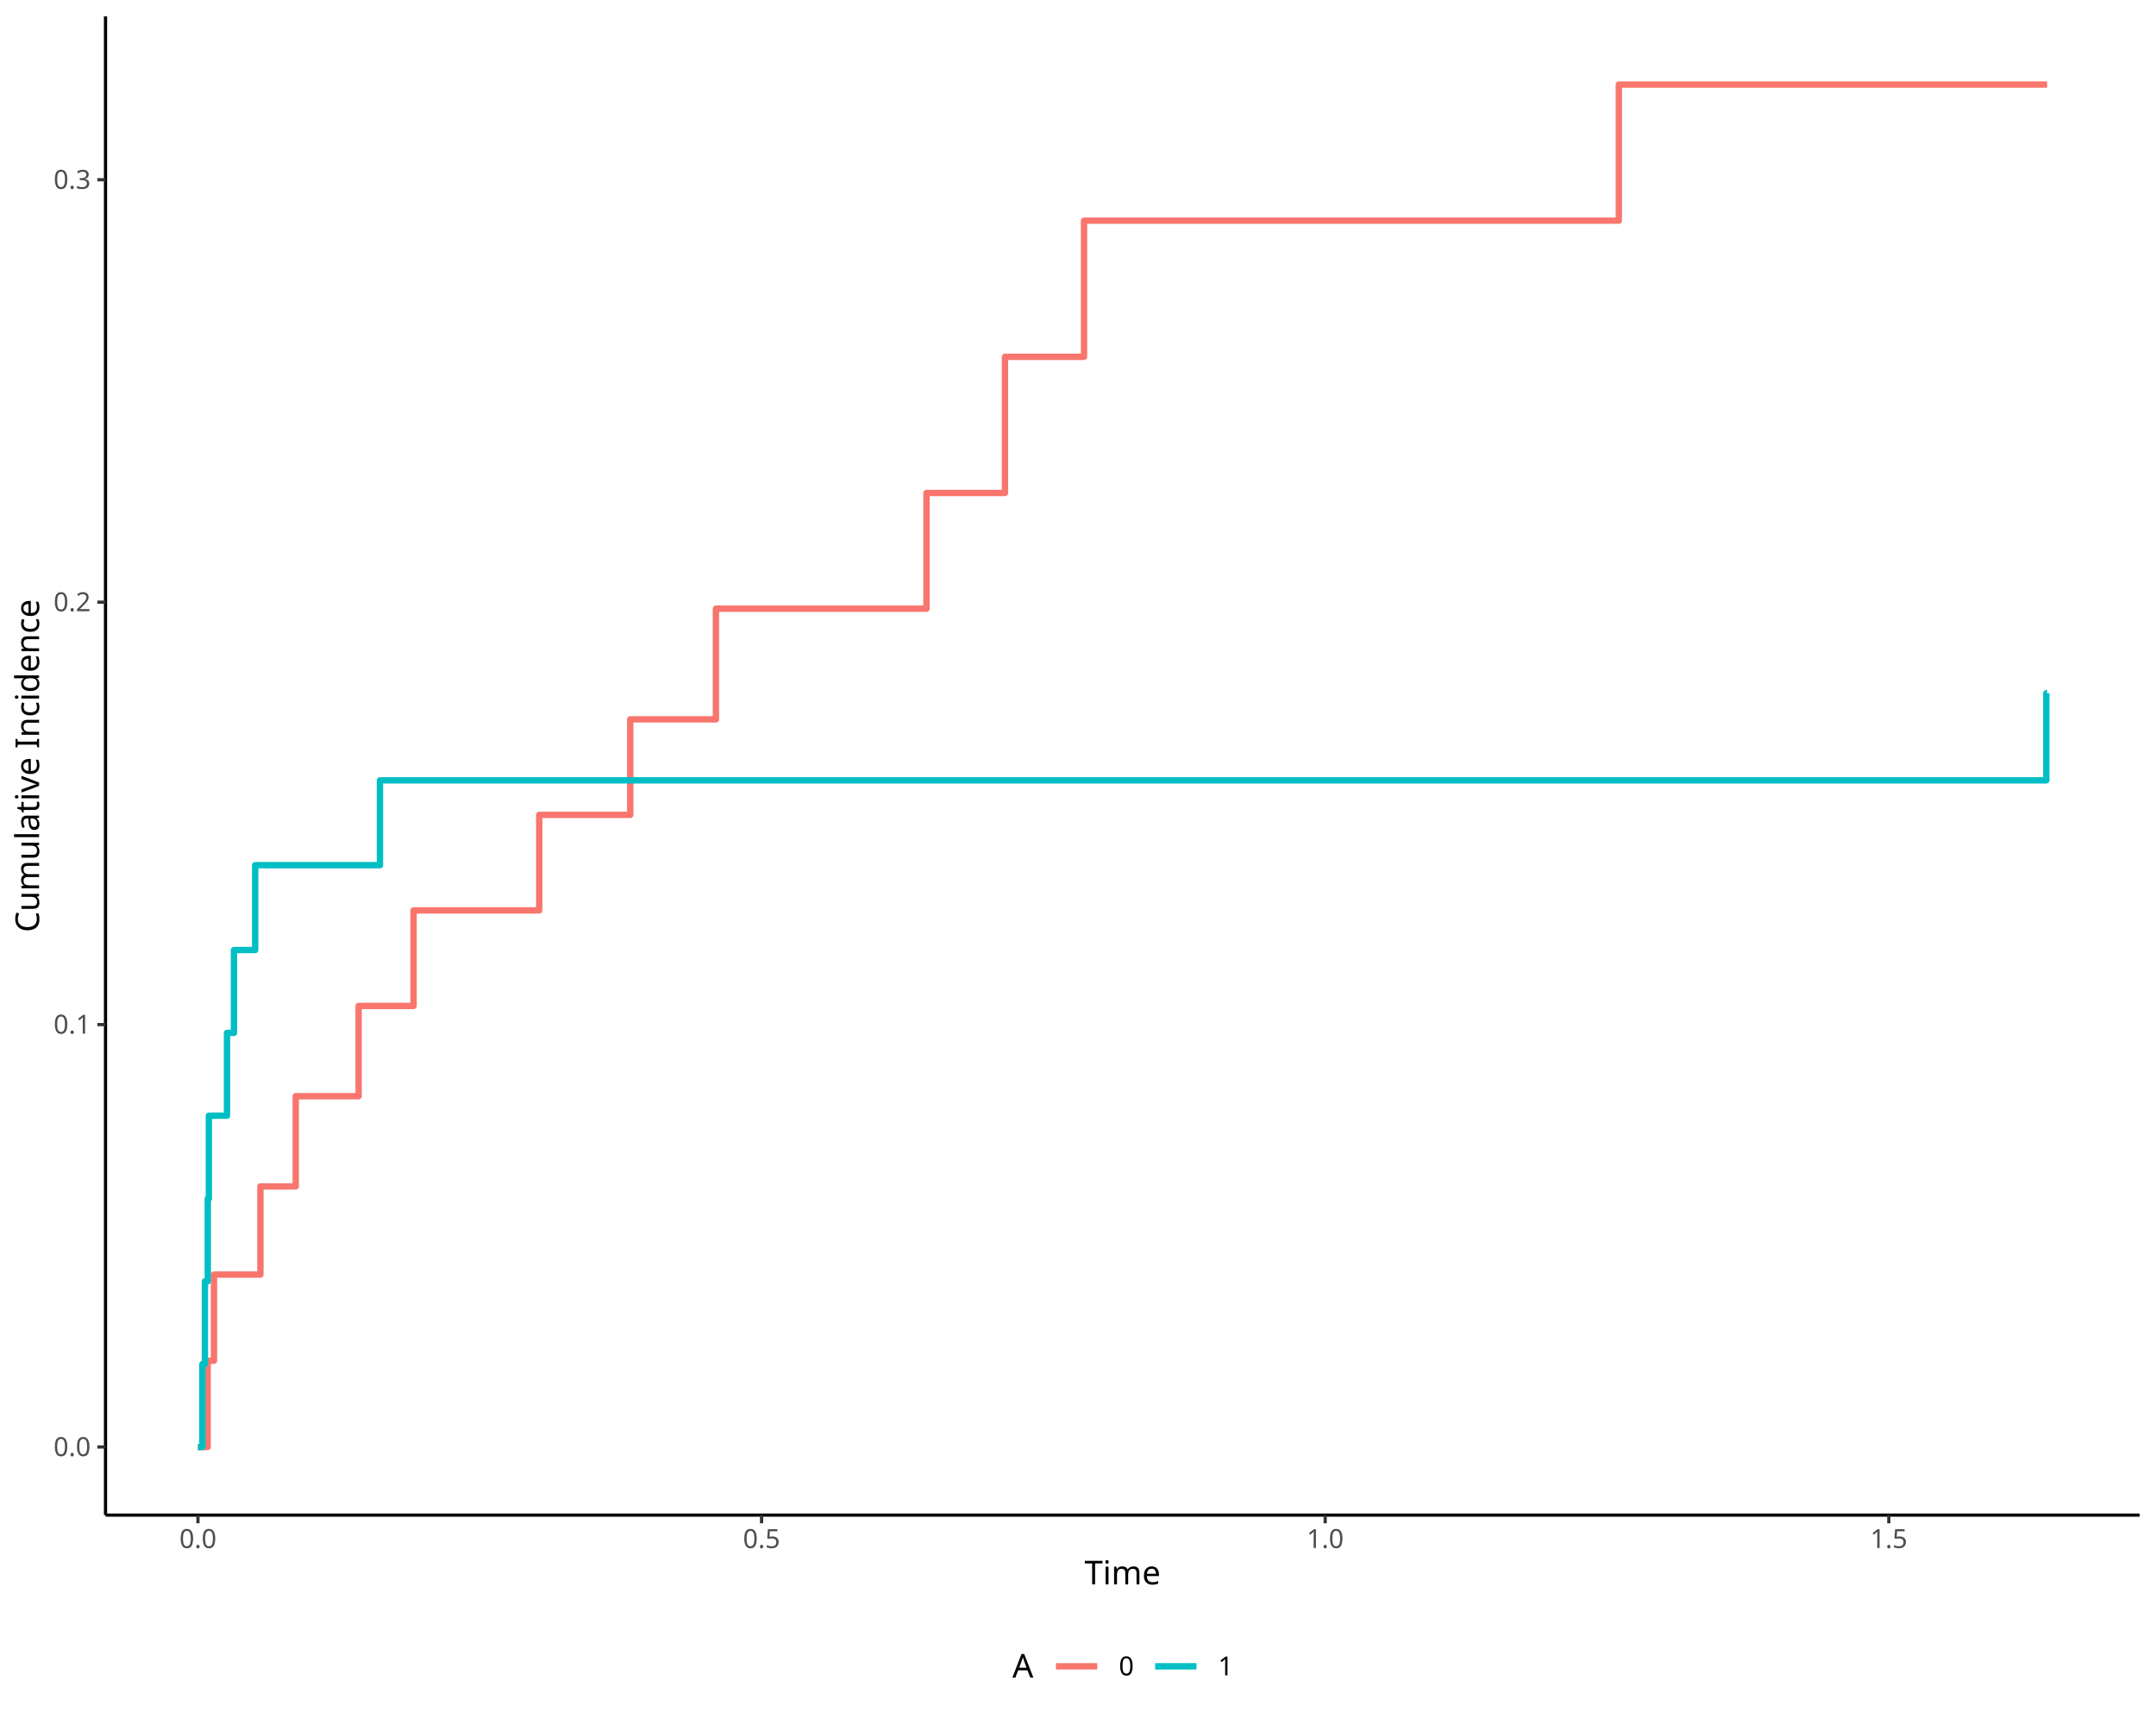
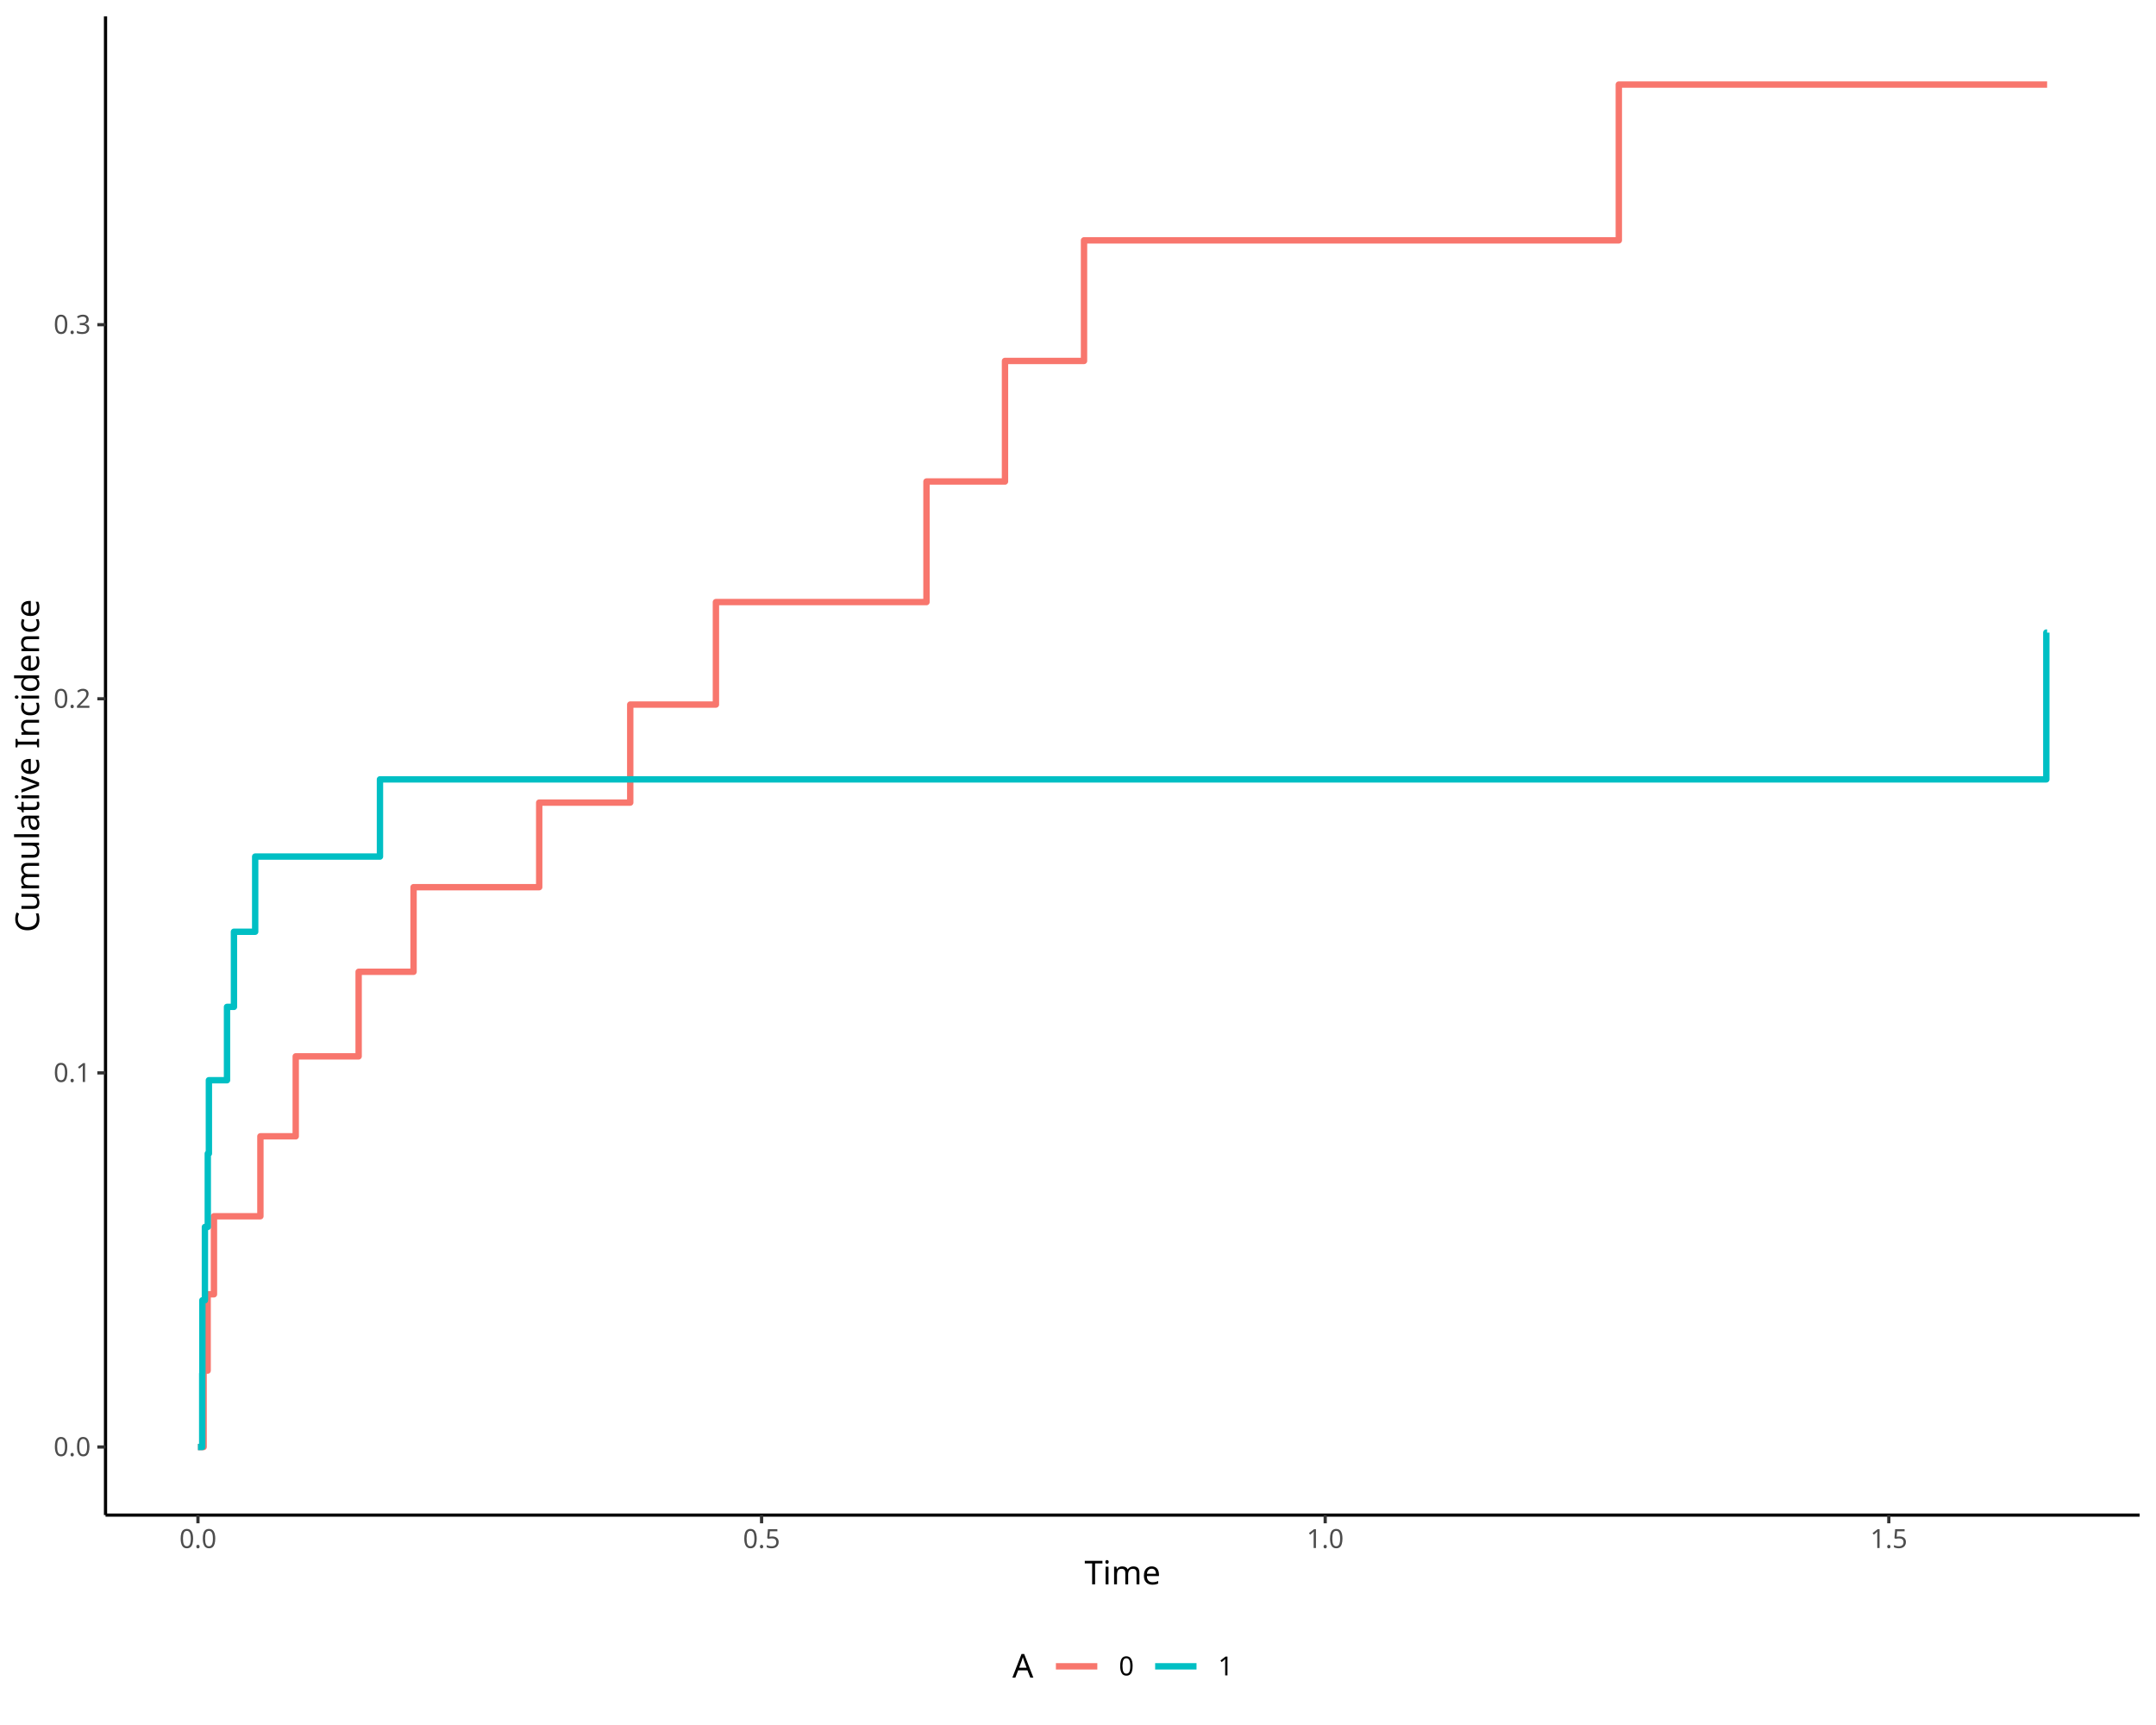
<svg xmlns="http://www.w3.org/2000/svg" class="svglite" data-engine-version="2.0" width="720.00pt" height="576.00pt" viewBox="0 0 720.00 576.00">
  <defs>
    <style type="text/css">
    .svglite line, .svglite polyline, .svglite polygon, .svglite path, .svglite rect, .svglite circle {
      fill: none;
      stroke: #000000;
      stroke-linecap: round;
      stroke-linejoin: round;
      stroke-miterlimit: 10.00;
    }
  </style>
  </defs>
  <rect width="100%" height="100%" style="stroke: none; fill: #FFFFFF;" />
  <defs>
    <clipPath id="cpMC4wMHw3MjAuMDB8MC4wMHw1NzYuMDA=">
      <rect x="0.00" y="0.00" width="720.00" height="576.00" />
    </clipPath>
  </defs>
  <g clip-path="url(#cpMC4wMHw3MjAuMDB8MC4wMHw1NzYuMDA=)">
    <rect x="0.00" y="0.00" width="720.00" height="576.00" style="stroke-width: 1.07; stroke: #FFFFFF; fill: #FFFFFF;" />
  </g>
  <defs>
    <clipPath id="cpMzUuMjR8NzE0LjUyfDUuNDh8NTA1Ljkx">
      <rect x="35.24" y="5.48" width="679.28" height="500.44" />
    </clipPath>
  </defs>
  <g clip-path="url(#cpMzUuMjR8NzE0LjUyfDUuNDh8NTA1Ljkx)">
    <rect x="35.24" y="5.48" width="679.28" height="500.44" style="stroke-width: 1.07; stroke: none; fill: #FFFFFF;" />
-     <polyline points="66.11,483.17 66.87,483.17 66.87,483.17 67.53,483.17 67.53,483.17 67.58,483.17 67.58,483.17 68.00,483.17 68.00,483.17 68.26,483.17 68.26,483.17 68.43,483.17 68.43,483.17 69.34,483.17 69.34,454.38 69.39,454.38 69.39,454.38 69.76,454.38 69.76,454.38 70.95,454.38 70.95,454.38 71.45,454.38 71.45,425.60 71.96,425.60 71.96,425.60 72.49,425.60 72.49,425.60 73.28,425.60 73.28,425.60 75.81,425.60 75.81,425.60 78.13,425.60 78.13,425.60 78.19,425.60 78.19,425.60 85.22,425.60 85.22,425.60 86.96,425.60 86.96,396.17 90.26,396.17 90.26,396.17 93.72,396.17 93.72,396.17 95.24,396.17 95.24,396.17 98.76,396.17 98.76,366.03 114.24,366.03 114.24,366.03 119.77,366.03 119.77,335.89 126.89,335.89 126.89,335.89 128.72,335.89 128.72,335.89 129.46,335.89 129.46,335.89 136.32,335.89 136.32,335.89 138.11,335.89 138.11,304.00 143.21,304.00 143.21,304.00 158.55,304.00 158.55,304.00 180.07,304.00 180.07,272.10 192.10,272.10 192.10,272.10 200.76,272.10 200.76,272.10 210.47,272.10 210.47,240.21 239.08,240.21 239.08,203.25 241.47,203.25 241.47,203.25 300.97,203.25 300.97,203.25 309.40,203.25 309.40,164.61 335.62,164.61 335.62,119.15 362.01,119.15 362.01,73.69 388.75,73.69 388.75,73.69 419.48,73.69 419.48,73.69 532.88,73.69 532.88,73.69 540.61,73.69 540.61,28.23 683.37,28.23 683.37,28.23 683.64,28.23 683.64,28.23 " style="stroke-width: 2.13; stroke: #F8766D; stroke-linecap: butt;" />
-     <polyline points="66.11,483.17 66.87,483.17 66.87,483.17 67.53,483.17 67.53,483.17 67.58,483.17 67.58,455.51 68.00,455.51 68.00,455.51 68.26,455.51 68.26,455.51 68.43,455.51 68.43,427.85 69.34,427.85 69.34,427.85 69.39,427.85 69.39,400.20 69.76,400.20 69.76,372.54 70.95,372.54 70.95,372.54 71.45,372.54 71.45,372.54 71.96,372.54 71.96,372.54 72.49,372.54 72.49,372.54 73.28,372.54 73.28,372.54 75.81,372.54 75.81,344.89 78.13,344.89 78.13,317.23 78.19,317.23 78.19,317.23 85.22,317.23 85.22,288.90 86.96,288.90 86.96,288.90 90.26,288.90 90.26,288.90 93.72,288.90 93.72,288.90 95.24,288.90 95.24,288.90 98.76,288.90 98.76,288.90 114.24,288.90 114.24,288.90 119.77,288.90 119.77,288.90 126.89,288.90 126.89,260.57 128.72,260.57 128.72,260.57 129.46,260.57 129.46,260.57 136.32,260.57 136.32,260.57 138.11,260.57 138.11,260.57 143.21,260.57 143.21,260.57 158.55,260.57 158.55,260.57 180.07,260.57 180.07,260.57 192.10,260.57 192.10,260.57 200.76,260.57 200.76,260.57 210.47,260.57 210.47,260.57 239.08,260.57 239.08,260.57 241.47,260.57 241.47,260.57 300.97,260.57 300.97,260.57 309.40,260.57 309.40,260.57 335.62,260.57 335.62,260.57 362.01,260.57 362.01,260.57 388.75,260.57 388.75,260.57 419.48,260.57 419.48,260.57 532.88,260.57 532.88,260.57 540.61,260.57 540.61,260.57 683.37,260.57 683.37,231.45 683.64,231.45 683.64,231.45 " style="stroke-width: 2.13; stroke: #00BFC4; stroke-linecap: butt;" />
+     <polyline points="66.11,483.17 66.87,483.17 66.87,483.17 67.53,483.17 67.53,483.17 67.58,483.17 67.58,483.17 68.00,483.17 68.00,457.67 68.26,457.67 68.26,457.67 68.43,457.67 68.43,457.67 69.34,457.67 69.34,432.18 69.39,432.18 69.39,432.18 69.76,432.18 69.76,432.18 70.95,432.18 70.95,432.18 71.45,432.18 71.45,406.12 71.96,406.12 71.96,406.12 72.49,406.12 72.49,406.12 73.28,406.12 73.28,406.12 75.81,406.12 75.81,406.12 78.13,406.12 78.13,406.12 78.19,406.12 78.19,406.12 85.22,406.12 85.22,406.12 86.96,406.12 86.96,379.43 90.26,379.43 90.26,379.43 93.72,379.43 93.72,379.43 95.24,379.43 95.24,379.43 98.76,379.43 98.76,352.73 114.24,352.73 114.24,352.73 119.77,352.73 119.77,324.49 126.89,324.49 126.89,324.49 128.72,324.49 128.72,324.49 129.46,324.49 129.46,324.49 136.32,324.49 136.32,324.49 138.11,324.49 138.11,296.24 143.21,296.24 143.21,296.24 158.55,296.24 158.55,296.24 180.07,296.24 180.07,268.00 192.10,268.00 192.10,268.00 200.76,268.00 200.76,268.00 210.47,268.00 210.47,235.26 239.08,235.26 239.08,201.04 241.47,201.04 241.47,201.04 300.97,201.04 300.97,201.04 309.40,201.04 309.40,160.78 335.62,160.78 335.62,120.52 362.01,120.52 362.01,80.26 388.75,80.26 388.75,80.26 419.48,80.26 419.48,80.26 532.88,80.26 532.88,80.26 540.61,80.26 540.61,28.23 683.37,28.23 683.37,28.23 683.64,28.23 683.64,28.23 " style="stroke-width: 2.13; stroke: #F8766D; stroke-linecap: butt;" />
+     <polyline points="66.11,483.17 66.87,483.17 66.87,483.17 67.53,483.17 67.53,458.67 67.58,458.67 67.58,434.18 68.00,434.18 68.00,434.18 68.26,434.18 68.26,434.18 68.43,434.18 68.43,409.69 69.34,409.69 69.34,409.69 69.39,409.69 69.39,385.19 69.76,385.19 69.76,360.70 70.95,360.70 70.95,360.70 71.45,360.70 71.45,360.70 71.96,360.70 71.96,360.70 72.49,360.70 72.49,360.70 73.28,360.70 73.28,360.70 75.81,360.70 75.81,336.21 78.13,336.21 78.13,311.12 78.19,311.12 78.19,311.12 85.22,311.12 85.22,286.02 86.96,286.02 86.96,286.02 90.26,286.02 90.26,286.02 93.72,286.02 93.72,286.02 95.24,286.02 95.24,286.02 98.76,286.02 98.76,286.02 114.24,286.02 114.24,286.02 119.77,286.02 119.77,286.02 126.89,286.02 126.89,260.24 128.72,260.24 128.72,260.24 129.46,260.24 129.46,260.24 136.32,260.24 136.32,260.24 138.11,260.24 138.11,260.24 143.21,260.24 143.21,260.24 158.55,260.24 158.55,260.24 180.07,260.24 180.07,260.24 192.10,260.24 192.10,260.24 200.76,260.24 200.76,260.24 210.47,260.24 210.47,260.24 239.08,260.24 239.08,260.24 241.47,260.24 241.47,260.24 300.97,260.24 300.97,260.24 309.40,260.24 309.40,260.24 335.62,260.24 335.62,260.24 362.01,260.24 362.01,260.24 388.75,260.24 388.75,260.24 419.48,260.24 419.48,260.24 532.88,260.24 532.88,260.24 540.61,260.24 540.61,260.24 683.37,260.24 683.37,211.23 683.64,211.23 683.64,211.23 " style="stroke-width: 2.13; stroke: #00BFC4; stroke-linecap: butt;" />
  </g>
  <g clip-path="url(#cpMC4wMHw3MjAuMDB8MC4wMHw1NzYuMDA=)">
    <polyline points="35.24,505.91 35.24,5.48 " style="stroke-width: 1.07; stroke-linecap: butt;" />
    <text x="30.31" y="486.20" text-anchor="end" style="font-size: 8.80px; fill: #4D4D4D; font-family: sans;" textLength="12.23px" lengthAdjust="spacingAndGlyphs">0.0</text>
-     <text x="30.31" y="345.15" text-anchor="end" style="font-size: 8.80px; fill: #4D4D4D; font-family: sans;" textLength="12.23px" lengthAdjust="spacingAndGlyphs">0.1</text>
-     <text x="30.31" y="204.10" text-anchor="end" style="font-size: 8.80px; fill: #4D4D4D; font-family: sans;" textLength="12.23px" lengthAdjust="spacingAndGlyphs">0.2</text>
-     <text x="30.31" y="63.05" text-anchor="end" style="font-size: 8.80px; fill: #4D4D4D; font-family: sans;" textLength="12.23px" lengthAdjust="spacingAndGlyphs">0.3</text>
+     <text x="30.31" y="361.28" text-anchor="end" style="font-size: 8.80px; fill: #4D4D4D; font-family: sans;" textLength="12.23px" lengthAdjust="spacingAndGlyphs">0.1</text>
+     <text x="30.31" y="236.36" text-anchor="end" style="font-size: 8.80px; fill: #4D4D4D; font-family: sans;" textLength="12.23px" lengthAdjust="spacingAndGlyphs">0.2</text>
+     <text x="30.31" y="111.45" text-anchor="end" style="font-size: 8.80px; fill: #4D4D4D; font-family: sans;" textLength="12.23px" lengthAdjust="spacingAndGlyphs">0.3</text>
    <polyline points="32.50,483.17 35.24,483.17 " style="stroke-width: 1.07; stroke: #333333; stroke-linecap: butt;" />
-     <polyline points="32.50,342.12 35.24,342.12 " style="stroke-width: 1.07; stroke: #333333; stroke-linecap: butt;" />
-     <polyline points="32.50,201.07 35.24,201.07 " style="stroke-width: 1.07; stroke: #333333; stroke-linecap: butt;" />
-     <polyline points="32.50,60.02 35.24,60.02 " style="stroke-width: 1.07; stroke: #333333; stroke-linecap: butt;" />
+     <polyline points="32.50,358.25 35.24,358.25 " style="stroke-width: 1.07; stroke: #333333; stroke-linecap: butt;" />
+     <polyline points="32.50,233.33 35.24,233.33 " style="stroke-width: 1.07; stroke: #333333; stroke-linecap: butt;" />
+     <polyline points="32.50,108.42 35.24,108.42 " style="stroke-width: 1.07; stroke: #333333; stroke-linecap: butt;" />
    <polyline points="35.24,505.91 714.52,505.91 " style="stroke-width: 1.07; stroke-linecap: butt;" />
    <polyline points="66.11,508.65 66.11,505.91 " style="stroke-width: 1.07; stroke: #333333; stroke-linecap: butt;" />
    <polyline points="254.33,508.65 254.33,505.91 " style="stroke-width: 1.07; stroke: #333333; stroke-linecap: butt;" />
    <polyline points="442.55,508.65 442.55,505.91 " style="stroke-width: 1.07; stroke: #333333; stroke-linecap: butt;" />
    <polyline points="630.77,508.65 630.77,505.91 " style="stroke-width: 1.07; stroke: #333333; stroke-linecap: butt;" />
    <text x="66.11" y="516.90" text-anchor="middle" style="font-size: 8.80px; fill: #4D4D4D; font-family: sans;" textLength="12.23px" lengthAdjust="spacingAndGlyphs">0.0</text>
    <text x="254.33" y="516.90" text-anchor="middle" style="font-size: 8.80px; fill: #4D4D4D; font-family: sans;" textLength="12.23px" lengthAdjust="spacingAndGlyphs">0.5</text>
    <text x="442.55" y="516.90" text-anchor="middle" style="font-size: 8.80px; fill: #4D4D4D; font-family: sans;" textLength="12.23px" lengthAdjust="spacingAndGlyphs">1.0</text>
    <text x="630.77" y="516.90" text-anchor="middle" style="font-size: 8.80px; fill: #4D4D4D; font-family: sans;" textLength="12.23px" lengthAdjust="spacingAndGlyphs">1.5</text>
    <text x="374.88" y="529.04" text-anchor="middle" style="font-size: 11.00px; font-family: sans;" textLength="24.45px" lengthAdjust="spacingAndGlyphs">Time</text>
    <text transform="translate(13.05,255.70) rotate(-90)" text-anchor="middle" style="font-size: 11.00px; font-family: sans;" textLength="105.18px" lengthAdjust="spacingAndGlyphs">Cumulative Incidence</text>
    <rect x="332.60" y="542.28" width="84.57" height="28.24" style="stroke-width: 1.07; stroke: none; fill: #FFFFFF;" />
    <text x="338.08" y="560.19" style="font-size: 11.00px; font-family: sans;" textLength="7.34px" lengthAdjust="spacingAndGlyphs">A</text>
    <rect x="350.89" y="547.76" width="17.28" height="17.28" style="stroke-width: 1.07; stroke: none; fill: #FFFFFF;" />
    <line x1="352.62" y1="556.40" x2="366.45" y2="556.40" style="stroke-width: 2.13; stroke: #F8766D; stroke-linecap: butt;" />
    <rect x="384.03" y="547.76" width="17.28" height="17.28" style="stroke-width: 1.07; stroke: none; fill: #FFFFFF;" />
    <line x1="385.76" y1="556.40" x2="399.58" y2="556.40" style="stroke-width: 2.13; stroke: #00BFC4; stroke-linecap: butt;" />
    <text x="373.65" y="559.43" style="font-size: 8.80px; font-family: sans;" textLength="4.89px" lengthAdjust="spacingAndGlyphs">0</text>
    <text x="406.79" y="559.43" style="font-size: 8.80px; font-family: sans;" textLength="4.89px" lengthAdjust="spacingAndGlyphs">1</text>
  </g>
</svg>
